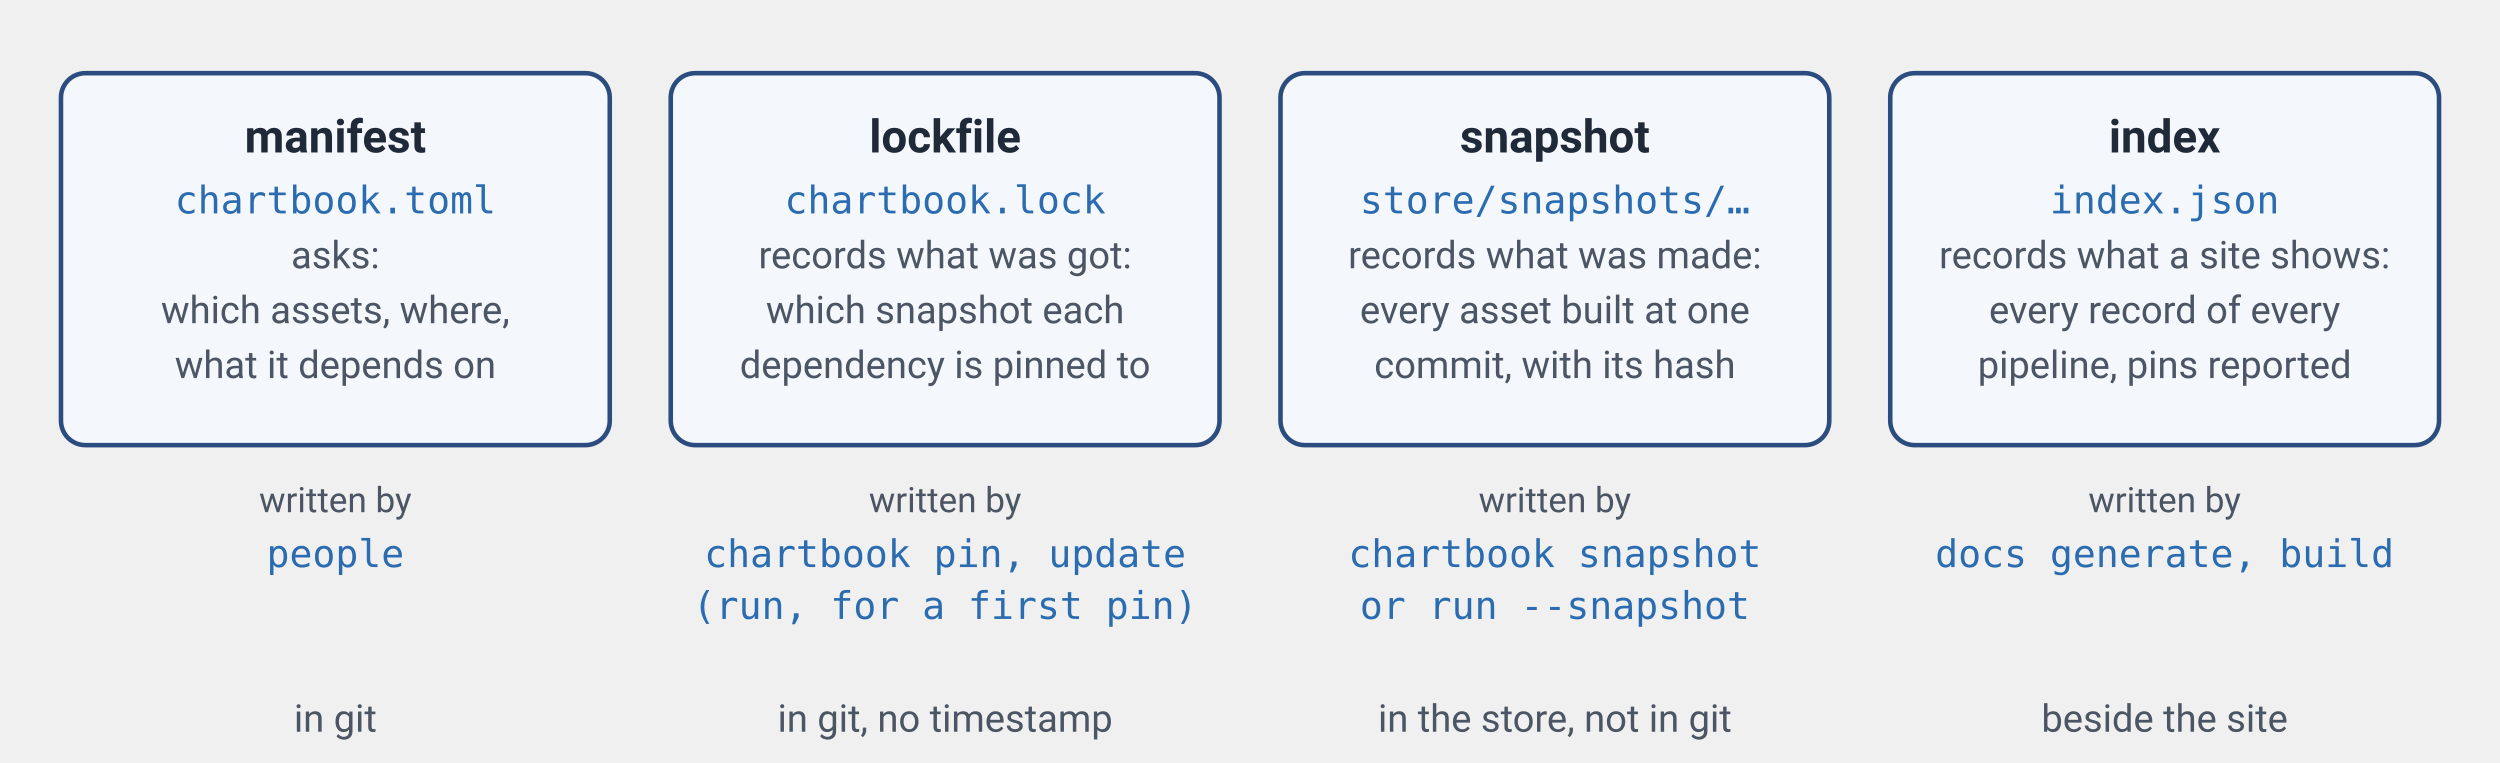
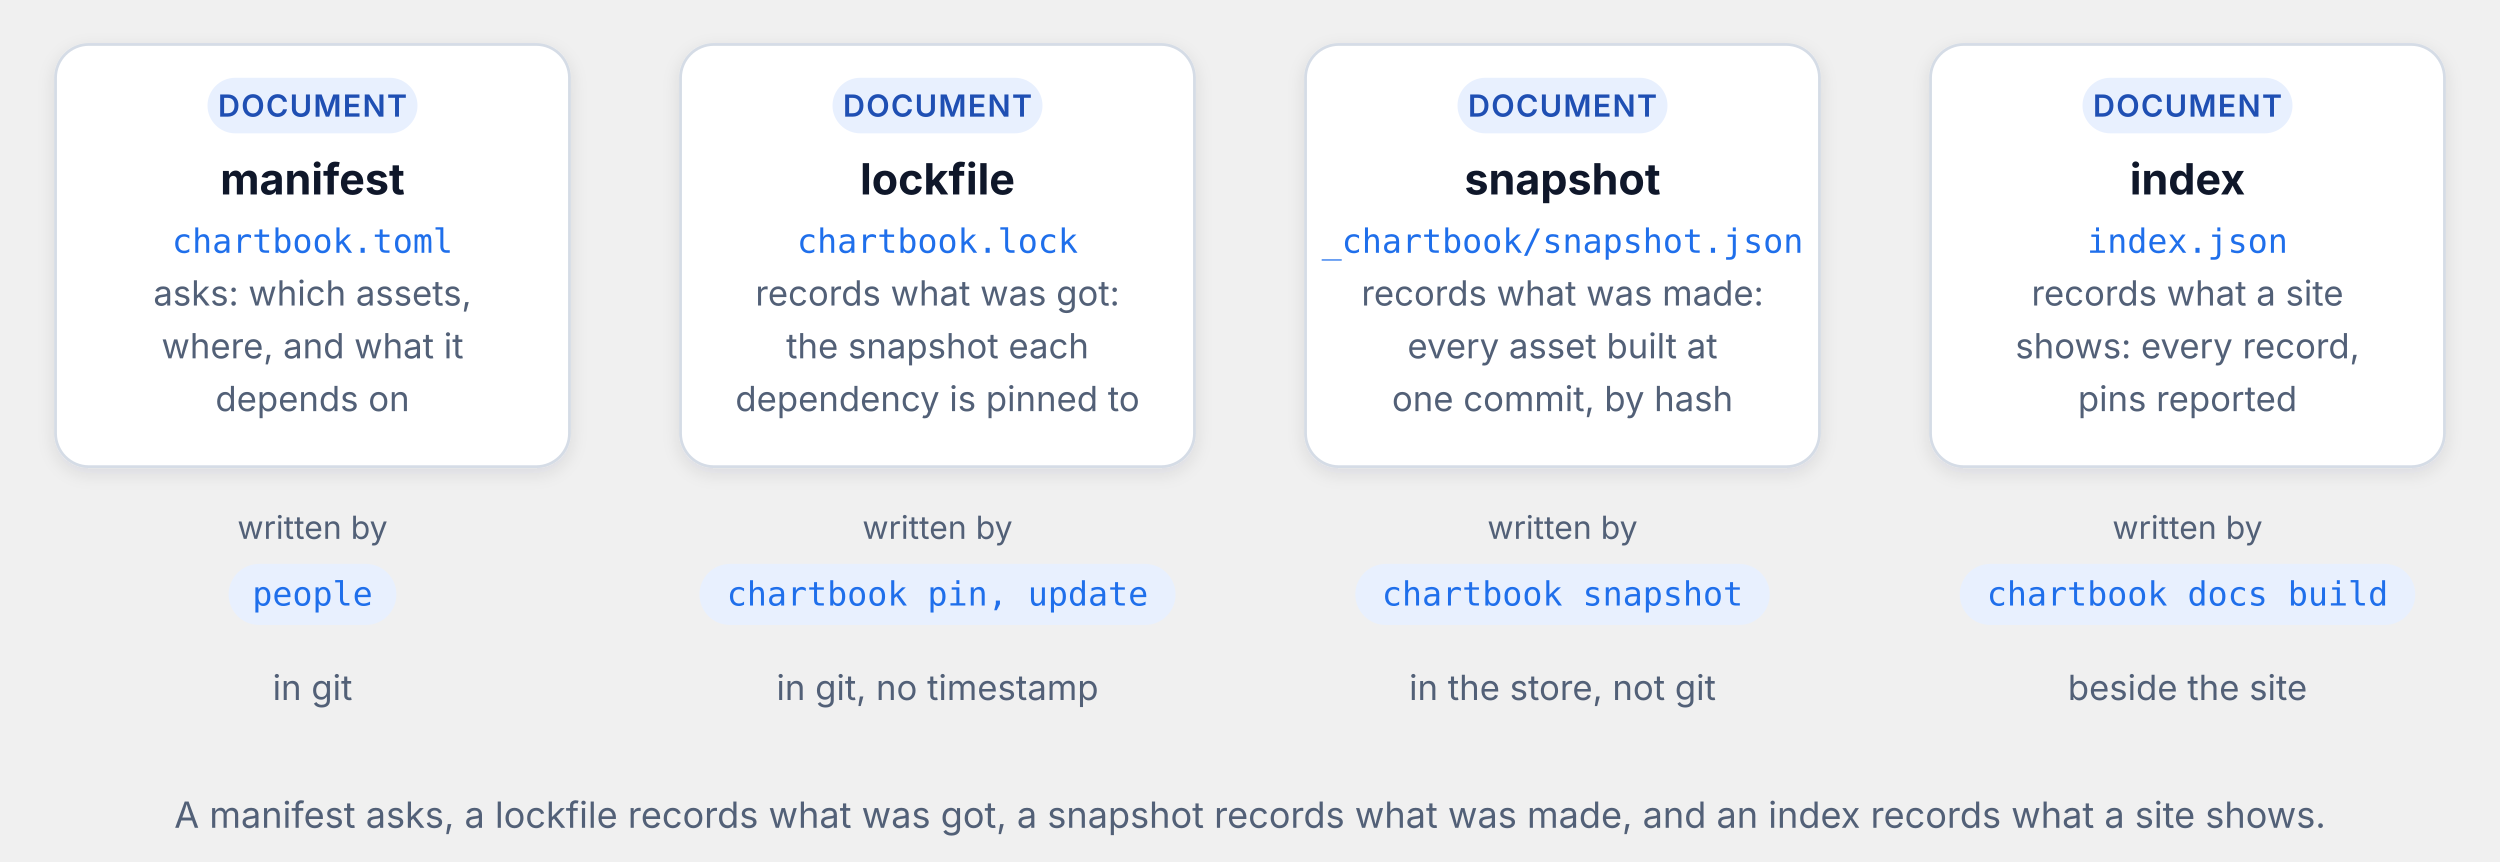
- <svg xmlns="http://www.w3.org/2000/svg" viewBox="0 0 820 250" width="820" height="250" font-family="-apple-system, BlinkMacSystemFont, Segoe UI, Roboto, Helvetica, Arial, sans-serif" font-size="14">
+ <svg xmlns="http://www.w3.org/2000/svg" viewBox="0 0 900 310" width="900" height="310" font-family="Inter, -apple-system, BlinkMacSystemFont, Segoe UI, Roboto, Helvetica, Arial, sans-serif" font-size="14">
  <defs>
-     <marker id="a" viewBox="0 0 10 10" refX="9" refY="5" markerWidth="8" markerHeight="8" orient="auto-start-reverse">
-       <path d="M 0 0 L 10 5 L 0 10 z" fill="#2b4c7e" />
+     <marker id="a" viewBox="0 0 10 10" refX="8.5" refY="5" markerWidth="7" markerHeight="7" orient="auto-start-reverse">
+       <path d="M 0 0 L 10 5 L 0 10 z" fill="#1f6feb" />
    </marker>
+     <marker id="w" viewBox="0 0 10 10" refX="8.5" refY="5" markerWidth="7" markerHeight="7" orient="auto-start-reverse">
+       <path d="M 0 0 L 10 5 L 0 10 z" fill="#c2410c" />
+     </marker>
+     <filter id="s" x="-10%" y="-10%" width="120%" height="140%">
+       <feDropShadow dx="0" dy="2" stdDeviation="3" flood-color="#0f172a" flood-opacity="0.10" />
+     </filter>
  </defs>
-   <rect x="20" y="24" width="180" height="122" rx="8" fill="#f4f7fb" stroke="#2b4c7e" stroke-width="1.5" />
-   <text x="110.0" y="50" text-anchor="middle" fill="#1f2937" font-size="15" font-weight="600">manifest</text>
-   <text x="110.0" y="70" text-anchor="middle" fill="#2b6cb0" font-size="12.5" font-family="SFMono-Regular, Menlo, Consolas, monospace">chartbook.toml</text>
-   <text x="110.0" y="88" text-anchor="middle" fill="#4b5563" font-size="12.5">asks:</text>
-   <text x="110.0" y="106" text-anchor="middle" fill="#4b5563" font-size="12.5">which assets, where,</text>
-   <text x="110.0" y="124" text-anchor="middle" fill="#4b5563" font-size="12.5">what it depends on</text>
-   <text x="110.0" y="168" text-anchor="middle" fill="#4b5563" font-size="11.5">written by</text>
-   <text x="110.0" y="186" text-anchor="middle" fill="#2b6cb0" font-size="12.5" font-family="SFMono-Regular, Menlo, Consolas, monospace">people</text>
-   <text x="110.0" y="240" text-anchor="middle" fill="#4b5563" font-size="12.5">in git</text>
-   <rect x="220" y="24" width="180" height="122" rx="8" fill="#f4f7fb" stroke="#2b4c7e" stroke-width="1.5" />
-   <text x="310.0" y="50" text-anchor="middle" fill="#1f2937" font-size="15" font-weight="600">lockfile</text>
-   <text x="310.0" y="70" text-anchor="middle" fill="#2b6cb0" font-size="12.5" font-family="SFMono-Regular, Menlo, Consolas, monospace">chartbook.lock</text>
-   <text x="310.0" y="88" text-anchor="middle" fill="#4b5563" font-size="12.5">records what was got:</text>
-   <text x="310.0" y="106" text-anchor="middle" fill="#4b5563" font-size="12.5">which snapshot each</text>
-   <text x="310.0" y="124" text-anchor="middle" fill="#4b5563" font-size="12.5">dependency is pinned to</text>
-   <text x="310.0" y="168" text-anchor="middle" fill="#4b5563" font-size="11.5">written by</text>
-   <text x="310.0" y="186" text-anchor="middle" fill="#2b6cb0" font-size="12.5" font-family="SFMono-Regular, Menlo, Consolas, monospace">chartbook pin, update</text>
-   <text x="310.0" y="203" text-anchor="middle" fill="#2b6cb0" font-size="12.5" font-family="SFMono-Regular, Menlo, Consolas, monospace">(run, for a first pin)</text>
-   <text x="310.0" y="240" text-anchor="middle" fill="#4b5563" font-size="12.5">in git, no timestamp</text>
-   <rect x="420" y="24" width="180" height="122" rx="8" fill="#f4f7fb" stroke="#2b4c7e" stroke-width="1.5" />
-   <text x="510.0" y="50" text-anchor="middle" fill="#1f2937" font-size="15" font-weight="600">snapshot</text>
-   <text x="510.0" y="70" text-anchor="middle" fill="#2b6cb0" font-size="12.5" font-family="SFMono-Regular, Menlo, Consolas, monospace">store/snapshots/…</text>
-   <text x="510.0" y="88" text-anchor="middle" fill="#4b5563" font-size="12.5">records what was made:</text>
-   <text x="510.0" y="106" text-anchor="middle" fill="#4b5563" font-size="12.5">every asset built at one</text>
-   <text x="510.0" y="124" text-anchor="middle" fill="#4b5563" font-size="12.5">commit, with its hash</text>
-   <text x="510.0" y="168" text-anchor="middle" fill="#4b5563" font-size="11.5">written by</text>
-   <text x="510.0" y="186" text-anchor="middle" fill="#2b6cb0" font-size="12.5" font-family="SFMono-Regular, Menlo, Consolas, monospace">chartbook snapshot</text>
-   <text x="510.0" y="203" text-anchor="middle" fill="#2b6cb0" font-size="12.5" font-family="SFMono-Regular, Menlo, Consolas, monospace">or run --snapshot</text>
-   <text x="510.0" y="240" text-anchor="middle" fill="#4b5563" font-size="12.5">in the store, not in git</text>
-   <rect x="620" y="24" width="180" height="122" rx="8" fill="#f4f7fb" stroke="#2b4c7e" stroke-width="1.5" />
-   <text x="710.0" y="50" text-anchor="middle" fill="#1f2937" font-size="15" font-weight="600">index</text>
-   <text x="710.0" y="70" text-anchor="middle" fill="#2b6cb0" font-size="12.5" font-family="SFMono-Regular, Menlo, Consolas, monospace">index.json</text>
-   <text x="710.0" y="88" text-anchor="middle" fill="#4b5563" font-size="12.5">records what a site shows:</text>
-   <text x="710.0" y="106" text-anchor="middle" fill="#4b5563" font-size="12.5">every record of every</text>
-   <text x="710.0" y="124" text-anchor="middle" fill="#4b5563" font-size="12.5">pipeline, pins reported</text>
-   <text x="710.0" y="168" text-anchor="middle" fill="#4b5563" font-size="11.5">written by</text>
-   <text x="710.0" y="186" text-anchor="middle" fill="#2b6cb0" font-size="12.5" font-family="SFMono-Regular, Menlo, Consolas, monospace">docs generate, build</text>
-   <text x="710.0" y="240" text-anchor="middle" fill="#4b5563" font-size="12.5">beside the site</text>
+   <rect x="20" y="16" width="185" height="152" rx="12" fill="#ffffff" stroke="#d5dce6" filter="url(#s)" />
+   <rect x="74.7" y="28" width="75.6" height="20" rx="10" fill="#e8f0fe" />
+   <text x="112.5" y="42" text-anchor="middle" fill="#1f4fb3" font-size="11" font-weight="600" letter-spacing="0.04em">DOCUMENT</text>
+   <text x="112.5" y="70" text-anchor="middle" fill="#0f172a" font-size="15.5" font-weight="650">manifest</text>
+   <text x="112.5" y="91" text-anchor="middle" fill="#1f6feb" font-size="12" font-family="JetBrains Mono, SFMono-Regular, Menlo, Consolas, monospace">chartbook.toml</text>
+   <text x="112.5" y="110" text-anchor="middle" fill="#526077" font-size="12.5">asks: which assets,</text>
+   <text x="112.5" y="129" text-anchor="middle" fill="#526077" font-size="12.5">where, and what it</text>
+   <text x="112.5" y="148" text-anchor="middle" fill="#526077" font-size="12.5">depends on</text>
+   <text x="112.5" y="194" text-anchor="middle" fill="#526077" font-size="11.5">written by</text>
+   <rect x="82.3" y="203" width="60.4" height="22" rx="11" fill="#e8f0fe" />
+   <text x="112.5" y="218" text-anchor="middle" fill="#1f6feb" font-size="12" font-family="JetBrains Mono, SFMono-Regular, Menlo, Consolas, monospace">people</text>
+   <text x="112.5" y="252" text-anchor="middle" fill="#526077" font-size="12.5">in git</text>
+   <rect x="245" y="16" width="185" height="152" rx="12" fill="#ffffff" stroke="#d5dce6" filter="url(#s)" />
+   <rect x="299.7" y="28" width="75.6" height="20" rx="10" fill="#e8f0fe" />
+   <text x="337.5" y="42" text-anchor="middle" fill="#1f4fb3" font-size="11" font-weight="600" letter-spacing="0.04em">DOCUMENT</text>
+   <text x="337.5" y="70" text-anchor="middle" fill="#0f172a" font-size="15.5" font-weight="650">lockfile</text>
+   <text x="337.5" y="91" text-anchor="middle" fill="#1f6feb" font-size="12" font-family="JetBrains Mono, SFMono-Regular, Menlo, Consolas, monospace">chartbook.lock</text>
+   <text x="337.5" y="110" text-anchor="middle" fill="#526077" font-size="12.5">records what was got:</text>
+   <text x="337.5" y="129" text-anchor="middle" fill="#526077" font-size="12.5">the snapshot each</text>
+   <text x="337.5" y="148" text-anchor="middle" fill="#526077" font-size="12.5">dependency is pinned to</text>
+   <text x="337.5" y="194" text-anchor="middle" fill="#526077" font-size="11.5">written by</text>
+   <rect x="251.8" y="203" width="171.4" height="22" rx="11" fill="#e8f0fe" />
+   <text x="337.5" y="218" text-anchor="middle" fill="#1f6feb" font-size="12" font-family="JetBrains Mono, SFMono-Regular, Menlo, Consolas, monospace">chartbook pin, update</text>
+   <text x="337.5" y="252" text-anchor="middle" fill="#526077" font-size="12.5">in git, no timestamp</text>
+   <rect x="470" y="16" width="185" height="152" rx="12" fill="#ffffff" stroke="#d5dce6" filter="url(#s)" />
+   <rect x="524.7" y="28" width="75.6" height="20" rx="10" fill="#e8f0fe" />
+   <text x="562.5" y="42" text-anchor="middle" fill="#1f4fb3" font-size="11" font-weight="600" letter-spacing="0.04em">DOCUMENT</text>
+   <text x="562.5" y="70" text-anchor="middle" fill="#0f172a" font-size="15.5" font-weight="650">snapshot</text>
+   <text x="562.5" y="91" text-anchor="middle" fill="#1f6feb" font-size="12" font-family="JetBrains Mono, SFMono-Regular, Menlo, Consolas, monospace">_chartbook/snapshot.json</text>
+   <text x="562.5" y="110" text-anchor="middle" fill="#526077" font-size="12.5">records what was made:</text>
+   <text x="562.5" y="129" text-anchor="middle" fill="#526077" font-size="12.5">every asset built at</text>
+   <text x="562.5" y="148" text-anchor="middle" fill="#526077" font-size="12.5">one commit, by hash</text>
+   <text x="562.5" y="194" text-anchor="middle" fill="#526077" font-size="11.5">written by</text>
+   <rect x="487.9" y="203" width="149.2" height="22" rx="11" fill="#e8f0fe" />
+   <text x="562.5" y="218" text-anchor="middle" fill="#1f6feb" font-size="12" font-family="JetBrains Mono, SFMono-Regular, Menlo, Consolas, monospace">chartbook snapshot</text>
+   <text x="562.5" y="252" text-anchor="middle" fill="#526077" font-size="12.5">in the store, not git</text>
+   <rect x="695" y="16" width="185" height="152" rx="12" fill="#ffffff" stroke="#d5dce6" filter="url(#s)" />
+   <rect x="749.7" y="28" width="75.6" height="20" rx="10" fill="#e8f0fe" />
+   <text x="787.5" y="42" text-anchor="middle" fill="#1f4fb3" font-size="11" font-weight="600" letter-spacing="0.04em">DOCUMENT</text>
+   <text x="787.5" y="70" text-anchor="middle" fill="#0f172a" font-size="15.5" font-weight="650">index</text>
+   <text x="787.5" y="91" text-anchor="middle" fill="#1f6feb" font-size="12" font-family="JetBrains Mono, SFMono-Regular, Menlo, Consolas, monospace">index.json</text>
+   <text x="787.5" y="110" text-anchor="middle" fill="#526077" font-size="12.5">records what a site</text>
+   <text x="787.5" y="129" text-anchor="middle" fill="#526077" font-size="12.5">shows: every record,</text>
+   <text x="787.5" y="148" text-anchor="middle" fill="#526077" font-size="12.5">pins reported</text>
+   <text x="787.5" y="194" text-anchor="middle" fill="#526077" font-size="11.5">written by</text>
+   <rect x="705.5" y="203" width="164.0" height="22" rx="11" fill="#e8f0fe" />
+   <text x="787.5" y="218" text-anchor="middle" fill="#1f6feb" font-size="12" font-family="JetBrains Mono, SFMono-Regular, Menlo, Consolas, monospace">chartbook docs build</text>
+   <text x="787.5" y="252" text-anchor="middle" fill="#526077" font-size="12.5">beside the site</text>
+   <text x="450.0" y="298" text-anchor="middle" fill="#526077" font-size="13">A manifest asks, a lockfile records what was got, a snapshot records what was made, and an index records what a site shows.</text>
</svg>
